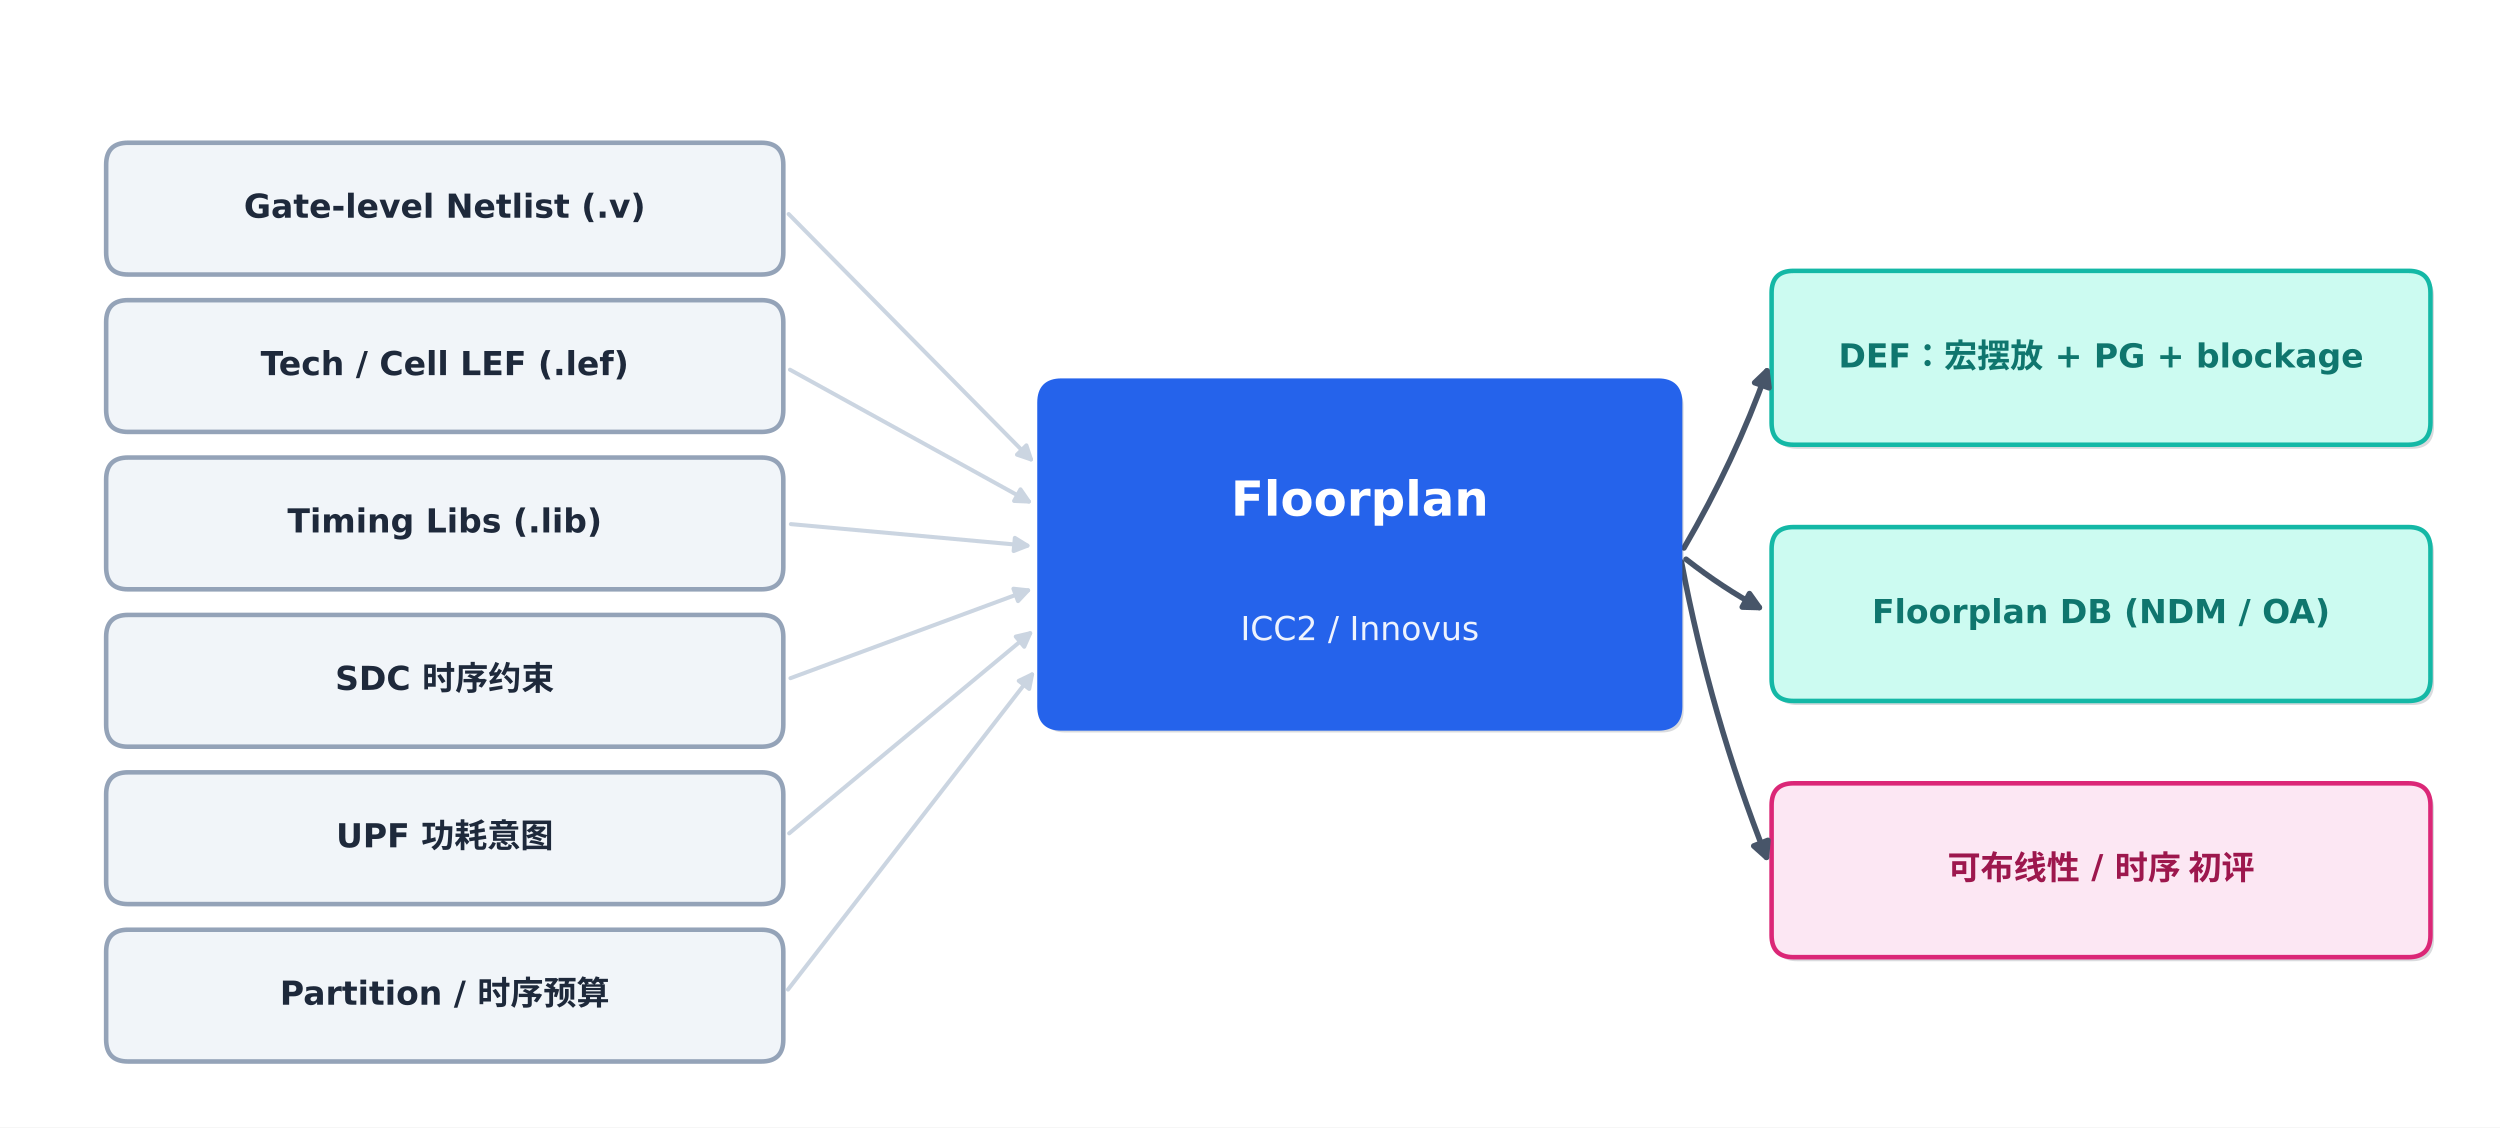
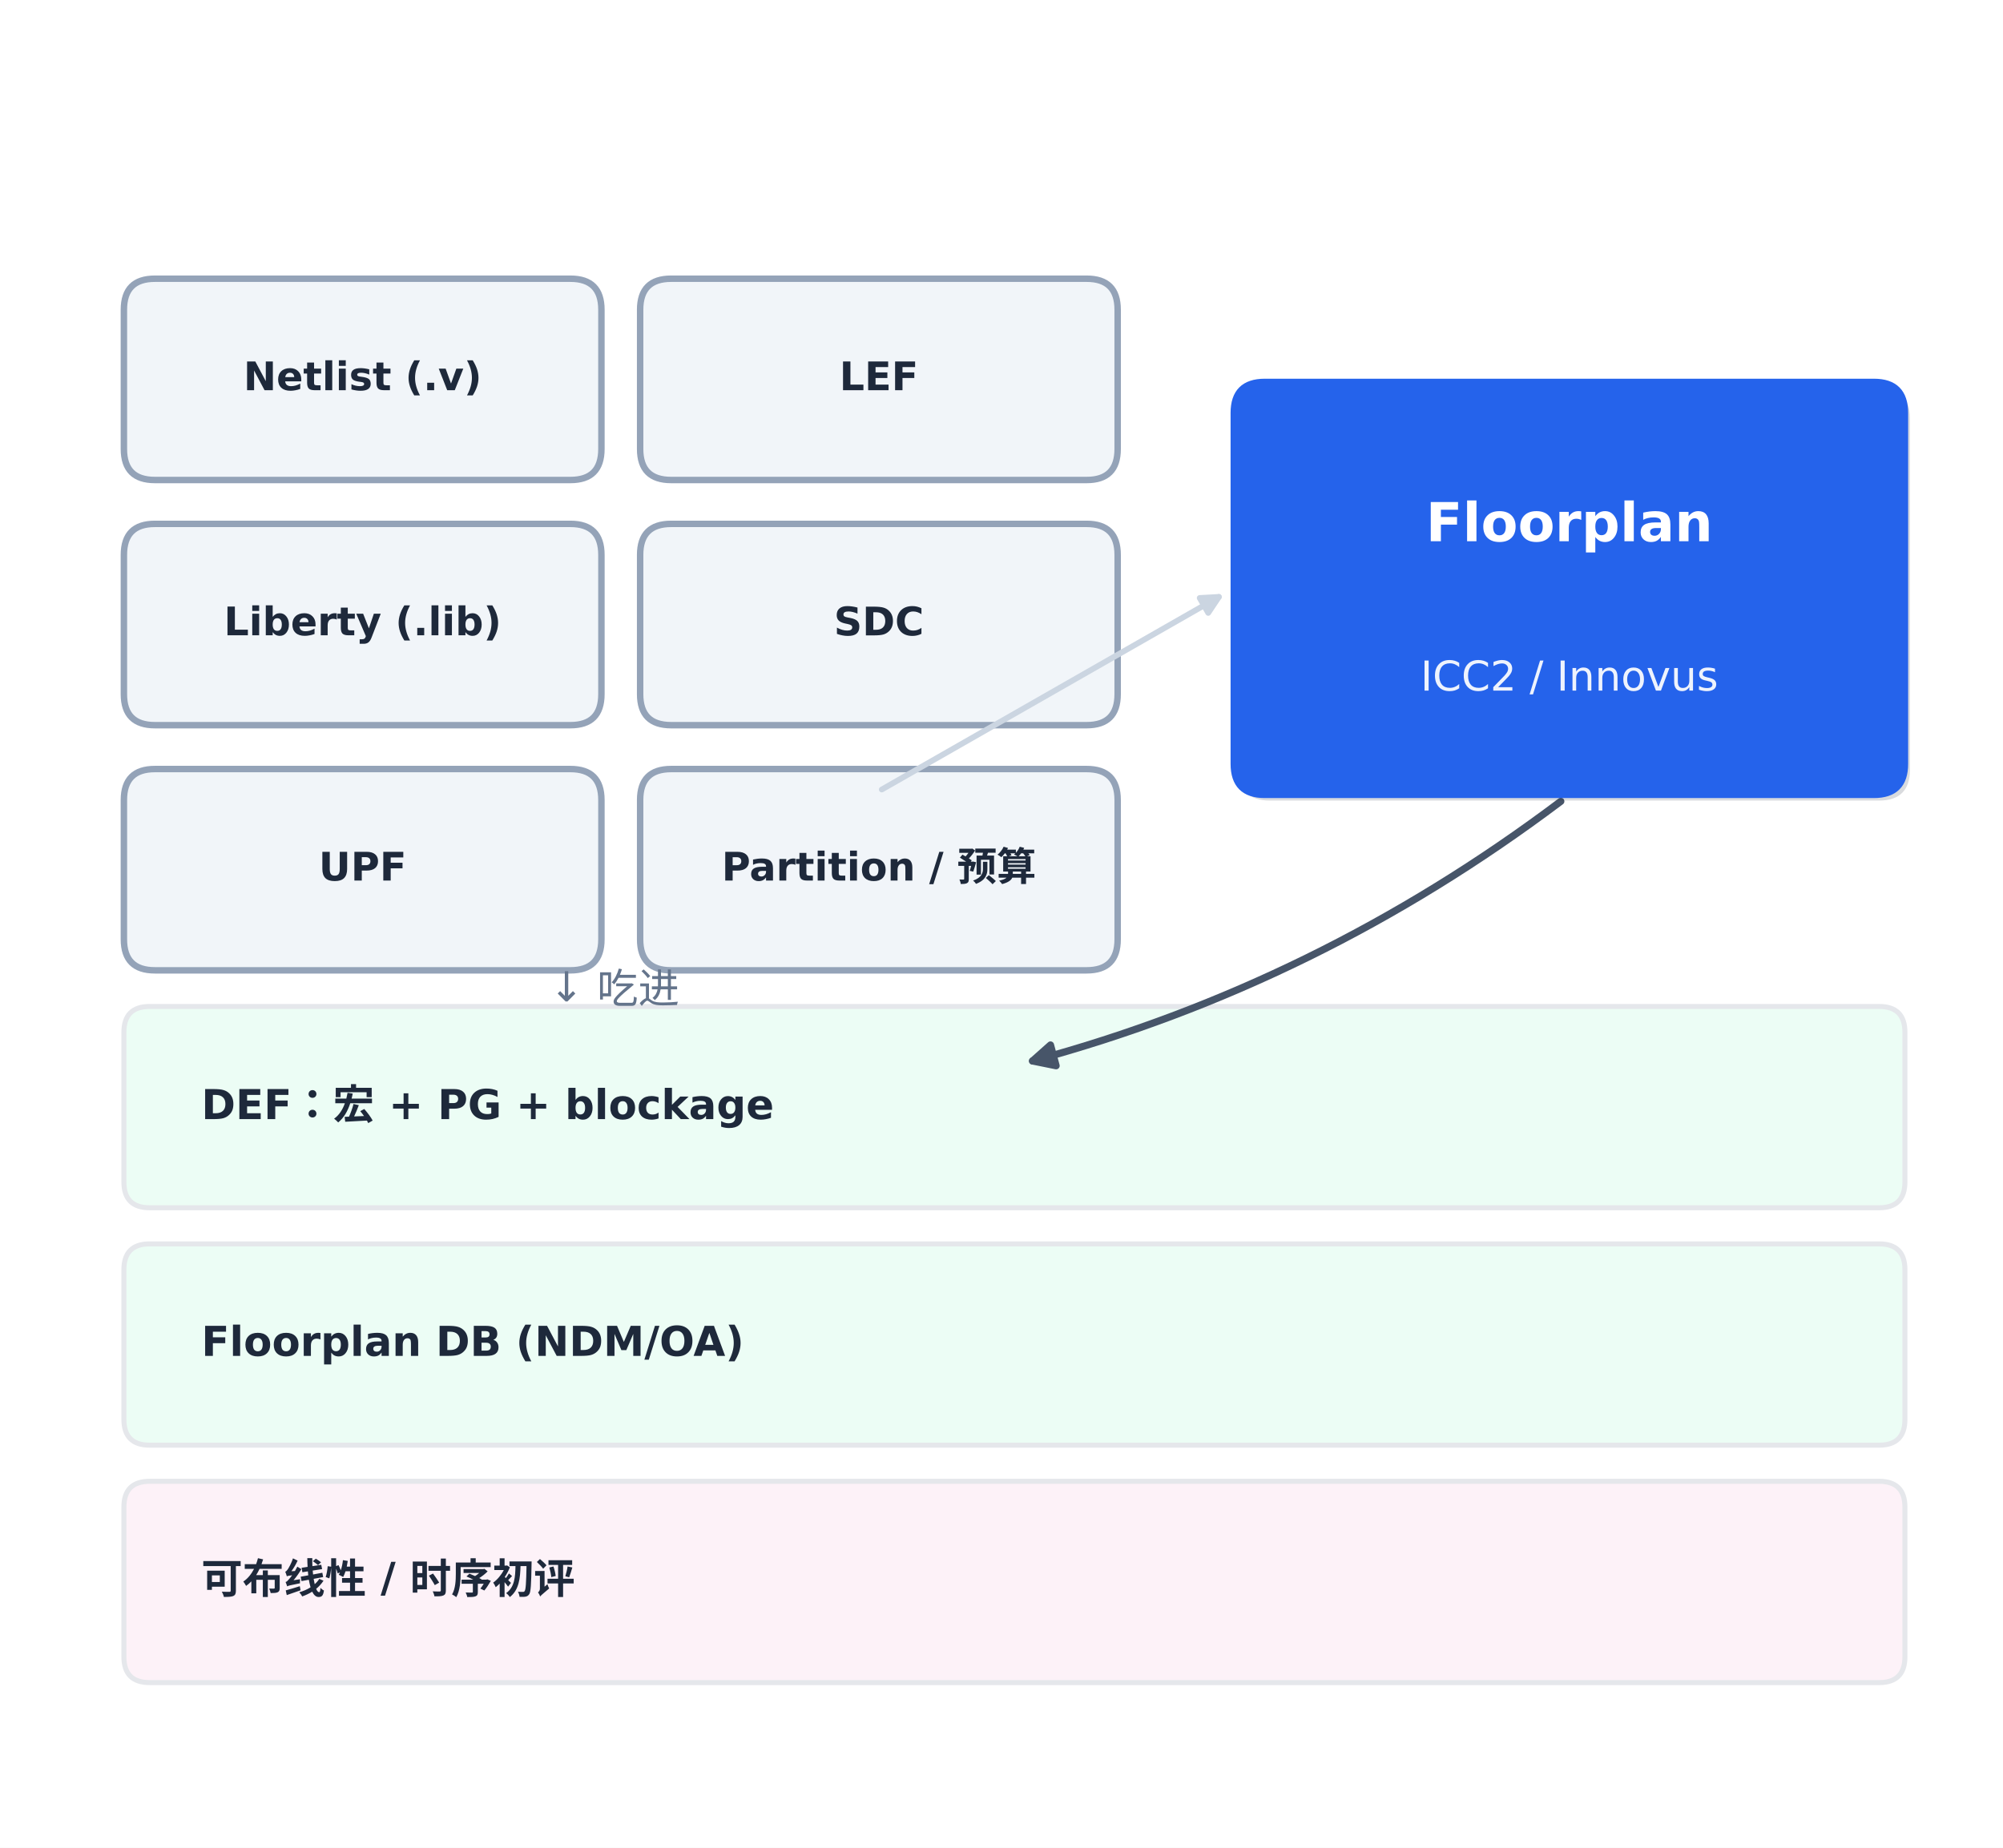
- <svg xmlns="http://www.w3.org/2000/svg" width="983.52pt" height="443.52pt" viewBox="0 0 983.52 443.52" version="1.1">
+ <svg xmlns="http://www.w3.org/2000/svg" width="558.72pt" height="515.52pt" viewBox="0 0 558.72 515.52" version="1.1">
  <defs>
    <style type="text/css">*{stroke-linejoin: round; stroke-linecap: butt}</style>
  </defs>
  <g id="figure_1">
    <g id="patch_1">
-       <path d="M 0 443.52  L 983.52 443.52  L 983.52 0  L 0 0  z " style="fill: #ffffff" />
+       <path d="M 0 515.52  L 558.72 515.52  L 558.72 0  L 0 0  z " style="fill: #ffffff" />
    </g>
    <g id="axes_1">
      <g id="patch_2">
-         <path d="M 5.76 437.76  L 977.76 437.76  L 977.76 5.76  L 5.76 5.76  z " clip-path="url(#p78cedf0588)" style="fill: #ffffff" />
+         <path d="M 5.76 509.76  L 552.96 509.76  L 552.96 5.76  L 5.76 5.76  z " clip-path="url(#pc56a93b285)" style="fill: #ffffff" />
      </g>
      <g id="patch_3">
-         <path d="M 50.4 108  L 299.52 108  Q 308.16 108 308.16 99.36  L 308.16 64.8  Q 308.16 56.16 299.52 56.16  L 50.4 56.16  Q 41.76 56.16 41.76 64.8  L 41.76 99.36  Q 41.76 108 50.4 108  z " clip-path="url(#p78cedf0588)" style="fill: #f1f5f9; stroke: #94a3b8; stroke-width: 1.8; stroke-linejoin: miter" />
+         <path d="M 41.76 336.96  L 524.16 336.96  Q 531.36 336.96 531.36 329.76  L 531.36 288  Q 531.36 280.8 524.16 280.8  L 41.76 280.8  Q 34.56 280.8 34.56 288  L 34.56 329.76  Q 34.56 336.96 41.76 336.96  z " clip-path="url(#pc56a93b285)" style="fill: #ecfdf5; stroke: #e5e7eb; stroke-width: 1.4; stroke-linejoin: miter" />
      </g>
      <g id="patch_4">
-         <path d="M 50.4 169.92  L 299.52 169.92  Q 308.16 169.92 308.16 161.28  L 308.16 126.72  Q 308.16 118.08 299.52 118.08  L 50.4 118.08  Q 41.76 118.08 41.76 126.72  L 41.76 161.28  Q 41.76 169.92 50.4 169.92  z " clip-path="url(#p78cedf0588)" style="fill: #f1f5f9; stroke: #94a3b8; stroke-width: 1.8; stroke-linejoin: miter" />
+         <path d="M 41.76 403.2  L 524.16 403.2  Q 531.36 403.2 531.36 396  L 531.36 354.24  Q 531.36 347.04 524.16 347.04  L 41.76 347.04  Q 34.56 347.04 34.56 354.24  L 34.56 396  Q 34.56 403.2 41.76 403.2  z " clip-path="url(#pc56a93b285)" style="fill: #ecfdf5; stroke: #e5e7eb; stroke-width: 1.4; stroke-linejoin: miter" />
      </g>
      <g id="patch_5">
-         <path d="M 50.4 231.84  L 299.52 231.84  Q 308.16 231.84 308.16 223.2  L 308.16 188.64  Q 308.16 180 299.52 180  L 50.4 180  Q 41.76 180 41.76 188.64  L 41.76 223.2  Q 41.76 231.84 50.4 231.84  z " clip-path="url(#p78cedf0588)" style="fill: #f1f5f9; stroke: #94a3b8; stroke-width: 1.8; stroke-linejoin: miter" />
+         <path d="M 41.76 469.44  L 524.16 469.44  Q 531.36 469.44 531.36 462.24  L 531.36 420.48  Q 531.36 413.28 524.16 413.28  L 41.76 413.28  Q 34.56 413.28 34.56 420.48  L 34.56 462.24  Q 34.56 469.44 41.76 469.44  z " clip-path="url(#pc56a93b285)" style="fill: #fdf2f8; stroke: #e5e7eb; stroke-width: 1.4; stroke-linejoin: miter" />
      </g>
      <g id="patch_6">
-         <path d="M 50.4 293.76  L 299.52 293.76  Q 308.16 293.76 308.16 285.12  L 308.16 250.56  Q 308.16 241.92 299.52 241.92  L 50.4 241.92  Q 41.76 241.92 41.76 250.56  L 41.76 285.12  Q 41.76 293.76 50.4 293.76  z " clip-path="url(#p78cedf0588)" style="fill: #f1f5f9; stroke: #94a3b8; stroke-width: 1.8; stroke-linejoin: miter" />
+         <path d="M 43.2 133.92  L 159.12 133.92  Q 167.76 133.92 167.76 125.28  L 167.76 86.4  Q 167.76 77.76 159.12 77.76  L 43.2 77.76  Q 34.56 77.76 34.56 86.4  L 34.56 125.28  Q 34.56 133.92 43.2 133.92  z " clip-path="url(#pc56a93b285)" style="fill: #f1f5f9; stroke: #94a3b8; stroke-width: 1.8; stroke-linejoin: miter" />
      </g>
      <g id="patch_7">
-         <path d="M 50.4 355.68  L 299.52 355.68  Q 308.16 355.68 308.16 347.04  L 308.16 312.48  Q 308.16 303.84 299.52 303.84  L 50.4 303.84  Q 41.76 303.84 41.76 312.48  L 41.76 347.04  Q 41.76 355.68 50.4 355.68  z " clip-path="url(#p78cedf0588)" style="fill: #f1f5f9; stroke: #94a3b8; stroke-width: 1.8; stroke-linejoin: miter" />
+         <path d="M 187.2 133.92  L 303.12 133.92  Q 311.76 133.92 311.76 125.28  L 311.76 86.4  Q 311.76 77.76 303.12 77.76  L 187.2 77.76  Q 178.56 77.76 178.56 86.4  L 178.56 125.28  Q 178.56 133.92 187.2 133.92  z " clip-path="url(#pc56a93b285)" style="fill: #f1f5f9; stroke: #94a3b8; stroke-width: 1.8; stroke-linejoin: miter" />
      </g>
      <g id="patch_8">
-         <path d="M 50.4 417.6  L 299.52 417.6  Q 308.16 417.6 308.16 408.96  L 308.16 374.4  Q 308.16 365.76 299.52 365.76  L 50.4 365.76  Q 41.76 365.76 41.76 374.4  L 41.76 408.96  Q 41.76 417.6 50.4 417.6  z " clip-path="url(#p78cedf0588)" style="fill: #f1f5f9; stroke: #94a3b8; stroke-width: 1.8; stroke-linejoin: miter" />
+         <path d="M 43.2 202.32  L 159.12 202.32  Q 167.76 202.32 167.76 193.68  L 167.76 154.8  Q 167.76 146.16 159.12 146.16  L 43.2 146.16  Q 34.56 146.16 34.56 154.8  L 34.56 193.68  Q 34.56 202.32 43.2 202.32  z " clip-path="url(#pc56a93b285)" style="fill: #f1f5f9; stroke: #94a3b8; stroke-width: 1.8; stroke-linejoin: miter" />
      </g>
      <g id="patch_9">
-         <path d="M 707 176.56  L 948.92 176.56  Q 957.56 176.56 957.56 167.92  L 957.56 116.8  Q 957.56 108.16 948.92 108.16  L 707 108.16  Q 698.36 108.16 698.36 116.8  L 698.36 167.92  Q 698.36 176.56 707 176.56  z " clip-path="url(#p78cedf0588)" style="fill: #0f172a; opacity: 0.16" />
-         <path d="M 705.6 174.96  L 947.52 174.96  Q 956.16 174.96 956.16 166.32  L 956.16 115.2  Q 956.16 106.56 947.52 106.56  L 705.6 106.56  Q 696.96 106.56 696.96 115.2  L 696.96 166.32  Q 696.96 174.96 705.6 174.96  z " clip-path="url(#p78cedf0588)" style="fill: #ccfbf1; stroke: #14b8a6; stroke-width: 1.8; stroke-linejoin: miter" />
+         <path d="M 187.2 202.32  L 303.12 202.32  Q 311.76 202.32 311.76 193.68  L 311.76 154.8  Q 311.76 146.16 303.12 146.16  L 187.2 146.16  Q 178.56 146.16 178.56 154.8  L 178.56 193.68  Q 178.56 202.32 187.2 202.32  z " clip-path="url(#pc56a93b285)" style="fill: #f1f5f9; stroke: #94a3b8; stroke-width: 1.8; stroke-linejoin: miter" />
      </g>
      <g id="patch_10">
-         <path d="M 662.482 215.572  Q 682.57 181.137 695.136 145.904  " clip-path="url(#p78cedf0588)" style="fill: none; stroke: #475569; stroke-width: 2.2; stroke-linecap: round" />
-         <path d="M 690.295 150.547  L 695.136 145.904  L 695.946 152.563  z " clip-path="url(#p78cedf0588)" style="fill: #475569; stroke: #475569; stroke-width: 2.2; stroke-linecap: round" />
+         <path d="M 43.2 270.72  L 159.12 270.72  Q 167.76 270.72 167.76 262.08  L 167.76 223.2  Q 167.76 214.56 159.12 214.56  L 43.2 214.56  Q 34.56 214.56 34.56 223.2  L 34.56 262.08  Q 34.56 270.72 43.2 270.72  z " clip-path="url(#pc56a93b285)" style="fill: #f1f5f9; stroke: #94a3b8; stroke-width: 1.8; stroke-linejoin: miter" />
      </g>
      <g id="patch_11">
-         <path d="M 707 277.36  L 948.92 277.36  Q 957.56 277.36 957.56 268.72  L 957.56 217.6  Q 957.56 208.96 948.92 208.96  L 707 208.96  Q 698.36 208.96 698.36 217.6  L 698.36 268.72  Q 698.36 277.36 707 277.36  z " clip-path="url(#p78cedf0588)" style="fill: #0f172a; opacity: 0.16" />
-         <path d="M 705.6 275.76  L 947.52 275.76  Q 956.16 275.76 956.16 267.12  L 956.16 216  Q 956.16 207.36 947.52 207.36  L 705.6 207.36  Q 696.96 207.36 696.96 216  L 696.96 267.12  Q 696.96 275.76 705.6 275.76  z " clip-path="url(#p78cedf0588)" style="fill: #ccfbf1; stroke: #14b8a6; stroke-width: 1.8; stroke-linejoin: miter" />
+         <path d="M 187.2 270.72  L 303.12 270.72  Q 311.76 270.72 311.76 262.08  L 311.76 223.2  Q 311.76 214.56 303.12 214.56  L 187.2 214.56  Q 178.56 214.56 178.56 223.2  L 178.56 262.08  Q 178.56 270.72 187.2 270.72  z " clip-path="url(#pc56a93b285)" style="fill: #f1f5f9; stroke: #94a3b8; stroke-width: 1.8; stroke-linejoin: miter" />
+       </g>
+       <g id="text_1">
+         <text style="font-size: 11.5px; font-family: 'Microsoft YaHei', 'Microsoft YaHei UI', 'SimHei', 'Segoe UI', 'DejaVu Sans', sans-serif; text-anchor: middle; fill: #64748b" x="171.36" y="279.36" transform="rotate(-0 171.36 279.36)">↓ 吃进</text>
+       </g>
+       <g id="text_2">
+         <text style="font-weight: 700; font-size: 11.5px; font-family: 'Microsoft YaHei', 'Microsoft YaHei UI', 'SimHei', 'Segoe UI', 'DejaVu Sans', sans-serif; text-anchor: start; fill: #1e293b" x="56.16" y="312.232" transform="rotate(-0 56.16 312.2321)">DEF：宏 + PG + blockage</text>
+       </g>
+       <g id="text_3">
+         <text style="font-weight: 700; font-size: 11.5px; font-family: 'Microsoft YaHei', 'Microsoft YaHei UI', 'SimHei', 'Segoe UI', 'DejaVu Sans', sans-serif; text-anchor: start; fill: #1e293b" x="56.16" y="378.287" transform="rotate(-0 56.16 378.287)">Floorplan DB (NDM/OA)</text>
+       </g>
+       <g id="text_4">
+         <text style="font-weight: 700; font-size: 11.5px; font-family: 'Microsoft YaHei', 'Microsoft YaHei UI', 'SimHei', 'Segoe UI', 'DejaVu Sans', sans-serif; text-anchor: start; fill: #1e293b" x="56.16" y="444.527" transform="rotate(-0 56.16 444.527)">可布线性 / 时序初评</text>
      </g>
      <g id="patch_12">
-         <path d="M 663.311 220.02  Q 677.94 231.426 692.132 239.005  " clip-path="url(#p78cedf0588)" style="fill: none; stroke: #475569; stroke-width: 2.2; stroke-linecap: round" />
-         <path d="M 688.253 233.532  L 692.132 239.005  L 685.426 238.825  z " clip-path="url(#p78cedf0588)" style="fill: #475569; stroke: #475569; stroke-width: 2.2; stroke-linecap: round" />
+         <path d="M 245.966 220.271  Q 293.761 192.96 340.003 166.536  " clip-path="url(#pc56a93b285)" style="fill: none; stroke: #cbd5e1; stroke-width: 1.6; stroke-linecap: round" />
+         <path d="M 334.644 166.833  L 340.003 166.536  L 337.026 171.001  z " clip-path="url(#pc56a93b285)" style="fill: #cbd5e1; stroke: #cbd5e1; stroke-width: 1.6; stroke-linecap: round" />
      </g>
      <g id="patch_13">
-         <path d="M 707 378.16  L 948.92 378.16  Q 957.56 378.16 957.56 369.52  L 957.56 318.4  Q 957.56 309.76 948.92 309.76  L 707 309.76  Q 698.36 309.76 698.36 318.4  L 698.36 369.52  Q 698.36 378.16 707 378.16  z " clip-path="url(#p78cedf0588)" style="fill: #0f172a; opacity: 0.16" />
-         <path d="M 705.6 376.56  L 947.52 376.56  Q 956.16 376.56 956.16 367.92  L 956.16 316.8  Q 956.16 308.16 947.52 308.16  L 705.6 308.16  Q 696.96 308.16 696.96 316.8  L 696.96 367.92  Q 696.96 376.56 705.6 376.56  z " clip-path="url(#p78cedf0588)" style="fill: #fce7f3; stroke: #db2777; stroke-width: 1.8; stroke-linejoin: miter" />
+         <path d="M 435.371 223.57  Q 367.667 274.52 288.017 296.006  " clip-path="url(#pc56a93b285)" style="fill: none; stroke: #475569; stroke-width: 2; stroke-linecap: round" />
+         <path d="M 294.591 297.34  L 288.017 296.006  L 293.029 291.547  z " clip-path="url(#pc56a93b285)" style="fill: #475569; stroke: #475569; stroke-width: 2; stroke-linecap: round" />
      </g>
      <g id="patch_14">
-         <path d="M 661.511 221.11  Q 673.03 281.979 694.942 337.285  " clip-path="url(#p78cedf0588)" style="fill: none; stroke: #475569; stroke-width: 2.2; stroke-linecap: round" />
-         <path d="M 695.521 330.602  L 694.942 337.285  L 689.943 332.812  z " clip-path="url(#p78cedf0588)" style="fill: #475569; stroke: #475569; stroke-width: 2.2; stroke-linecap: round" />
-       </g>
-       <g id="patch_15">
-         <path d="M 310.267 84.214  Q 358.561 133.111 405.598 180.736  " clip-path="url(#p78cedf0588)" style="fill: none; stroke: #cbd5e1; stroke-width: 1.6; stroke-linecap: round" />
-         <path d="M 403.793 175.209  L 405.598 180.736  L 400.094 178.863  z " clip-path="url(#p78cedf0588)" style="fill: #cbd5e1; stroke: #cbd5e1; stroke-width: 1.6; stroke-linecap: round" />
-       </g>
-       <g id="patch_16">
-         <path d="M 310.784 145.448  Q 358.558 171.809 404.766 197.306  " clip-path="url(#p78cedf0588)" style="fill: none; stroke: #cbd5e1; stroke-width: 1.6; stroke-linecap: round" />
-         <path d="M 401.469 192.517  L 404.766 197.306  L 398.957 197.07  z " clip-path="url(#p78cedf0588)" style="fill: #cbd5e1; stroke: #cbd5e1; stroke-width: 1.6; stroke-linecap: round" />
-       </g>
-       <g id="patch_17">
-         <path d="M 311.147 206.192  Q 358.559 210.51 404.191 214.666  " clip-path="url(#p78cedf0588)" style="fill: none; stroke: #cbd5e1; stroke-width: 1.6; stroke-linecap: round" />
-         <path d="M 399.248 211.605  L 404.191 214.666  L 398.776 216.783  z " clip-path="url(#p78cedf0588)" style="fill: #cbd5e1; stroke: #cbd5e1; stroke-width: 1.6; stroke-linecap: round" />
-       </g>
-       <g id="patch_18">
-         <path d="M 310.975 266.8  Q 358.56 249.21 404.468 232.24  " clip-path="url(#p78cedf0588)" style="fill: none; stroke: #cbd5e1; stroke-width: 1.6; stroke-linecap: round" />
-         <path d="M 398.689 231.605  L 404.468 232.24  L 400.492 236.482  z " clip-path="url(#p78cedf0588)" style="fill: #cbd5e1; stroke: #cbd5e1; stroke-width: 1.6; stroke-linecap: round" />
-       </g>
-       <g id="patch_19">
-         <path d="M 310.47 327.842  Q 358.562 287.908 405.278 249.117  " clip-path="url(#p78cedf0588)" style="fill: none; stroke: #cbd5e1; stroke-width: 1.6; stroke-linecap: round" />
-         <path d="M 399.617 250.439  L 405.278 249.117  L 402.939 254.439  z " clip-path="url(#p78cedf0588)" style="fill: #cbd5e1; stroke: #cbd5e1; stroke-width: 1.6; stroke-linecap: round" />
-       </g>
-       <g id="patch_20">
-         <path d="M 309.998 389.307  Q 358.559 326.611 406.025 265.329  " clip-path="url(#p78cedf0588)" style="fill: none; stroke: #cbd5e1; stroke-width: 1.6; stroke-linecap: round" />
-         <path d="M 400.786 267.848  L 406.025 265.329  L 404.897 271.032  z " clip-path="url(#p78cedf0588)" style="fill: #cbd5e1; stroke: #cbd5e1; stroke-width: 1.6; stroke-linecap: round" />
-       </g>
-       <g id="patch_21">
-         <path d="M 419 288.16  L 653.72 288.16  Q 662.36 288.16 662.36 279.52  L 662.36 160  Q 662.36 151.36 653.72 151.36  L 419 151.36  Q 410.36 151.36 410.36 160  L 410.36 279.52  Q 410.36 288.16 419 288.16  z " clip-path="url(#p78cedf0588)" style="fill: #0f172a; opacity: 0.16" />
-         <path d="M 417.6 286.56  L 652.32 286.56  Q 660.96 286.56 660.96 277.92  L 660.96 158.4  Q 660.96 149.76 652.32 149.76  L 417.6 149.76  Q 408.96 149.76 408.96 158.4  L 408.96 277.92  Q 408.96 286.56 417.6 286.56  z " clip-path="url(#p78cedf0588)" style="fill: #2563eb; stroke: #2563eb; stroke-width: 1.8; stroke-linejoin: miter" />
-       </g>
-       <g id="text_1">
-         <text style="font-weight: 700; font-size: 13px; font-family: 'Microsoft YaHei', 'Microsoft YaHei UI', 'SimHei', 'Segoe UI', 'DejaVu Sans', sans-serif; text-anchor: middle; fill: #1e293b" x="174.96" y="85.66" transform="rotate(-0 174.96 85.66008)">Gate-level Netlist (.v)</text>
-       </g>
-       <g id="text_2">
-         <text style="font-weight: 700; font-size: 13px; font-family: 'Microsoft YaHei', 'Microsoft YaHei UI', 'SimHei', 'Segoe UI', 'DejaVu Sans', sans-serif; text-anchor: middle; fill: #1e293b" x="174.96" y="147.58" transform="rotate(-0 174.96 147.5801)">Tech / Cell LEF (.lef)</text>
-       </g>
-       <g id="text_3">
-         <text style="font-weight: 700; font-size: 13px; font-family: 'Microsoft YaHei', 'Microsoft YaHei UI', 'SimHei', 'Segoe UI', 'DejaVu Sans', sans-serif; text-anchor: middle; fill: #1e293b" x="174.96" y="209.469" transform="rotate(-0 174.96 209.4686)">Timing Libs (.lib)</text>
-       </g>
-       <g id="text_4">
-         <text style="font-weight: 700; font-size: 13px; font-family: 'Microsoft YaHei', 'Microsoft YaHei UI', 'SimHei', 'Segoe UI', 'DejaVu Sans', sans-serif; text-anchor: middle; fill: #1e293b" x="174.96" y="271.42" transform="rotate(-0 174.96 271.4201)">SDC 时序约束</text>
+         <path d="M 354.2 223.36  L 524.12 223.36  Q 532.76 223.36 532.76 214.72  L 532.76 116.8  Q 532.76 108.16 524.12 108.16  L 354.2 108.16  Q 345.56 108.16 345.56 116.8  L 345.56 214.72  Q 345.56 223.36 354.2 223.36  z " clip-path="url(#pc56a93b285)" style="fill: #0f172a; opacity: 0.16" />
+         <path d="M 352.8 221.76  L 522.72 221.76  Q 531.36 221.76 531.36 213.12  L 531.36 115.2  Q 531.36 106.56 522.72 106.56  L 352.8 106.56  Q 344.16 106.56 344.16 115.2  L 344.16 213.12  Q 344.16 221.76 352.8 221.76  z " clip-path="url(#pc56a93b285)" style="fill: #2563eb; stroke: #2563eb; stroke-width: 1.8; stroke-linejoin: miter" />
      </g>
      <g id="text_5">
-         <text style="font-weight: 700; font-size: 13px; font-family: 'Microsoft YaHei', 'Microsoft YaHei UI', 'SimHei', 'Segoe UI', 'DejaVu Sans', sans-serif; text-anchor: middle; fill: #1e293b" x="174.96" y="333.34" transform="rotate(-0 174.96 333.3401)">UPF 功耗意图</text>
+         <text style="font-weight: 700; font-size: 11px; font-family: 'Microsoft YaHei', 'Microsoft YaHei UI', 'SimHei', 'Segoe UI', 'DejaVu Sans', sans-serif; text-anchor: middle; fill: #1e293b" x="101.16" y="108.869" transform="rotate(-0 101.16 108.8693)">Netlist (.v)</text>
      </g>
      <g id="text_6">
-         <text style="font-weight: 700; font-size: 13px; font-family: 'Microsoft YaHei', 'Microsoft YaHei UI', 'SimHei', 'Segoe UI', 'DejaVu Sans', sans-serif; text-anchor: middle; fill: #1e293b" x="174.96" y="395.26" transform="rotate(-0 174.96 395.2601)">Partition / 时序预算</text>
+         <text style="font-weight: 700; font-size: 11px; font-family: 'Microsoft YaHei', 'Microsoft YaHei UI', 'SimHei', 'Segoe UI', 'DejaVu Sans', sans-serif; text-anchor: middle; fill: #1e293b" x="245.16" y="108.869" transform="rotate(-0 245.16 108.8693)">LEF</text>
      </g>
      <g id="text_7">
-         <text style="font-weight: 700; font-size: 13px; font-family: 'Microsoft YaHei', 'Microsoft YaHei UI', 'SimHei', 'Segoe UI', 'DejaVu Sans', sans-serif; text-anchor: middle; fill: #0f766e" x="826.56" y="144.555" transform="rotate(-0 826.56 144.5554)">DEF：宏摆放 + PG + blockage</text>
+         <text style="font-weight: 700; font-size: 11px; font-family: 'Microsoft YaHei', 'Microsoft YaHei UI', 'SimHei', 'Segoe UI', 'DejaVu Sans', sans-serif; text-anchor: middle; fill: #1e293b" x="101.16" y="177.243" transform="rotate(-0 101.16 177.2427)">Liberty (.lib)</text>
      </g>
      <g id="text_8">
-         <text style="font-weight: 700; font-size: 13px; font-family: 'Microsoft YaHei', 'Microsoft YaHei UI', 'SimHei', 'Segoe UI', 'DejaVu Sans', sans-serif; text-anchor: middle; fill: #0f766e" x="826.56" y="245.14" transform="rotate(-0 826.56 245.1401)">Floorplan DB (NDM / OA)</text>
+         <text style="font-weight: 700; font-size: 11px; font-family: 'Microsoft YaHei', 'Microsoft YaHei UI', 'SimHei', 'Segoe UI', 'DejaVu Sans', sans-serif; text-anchor: middle; fill: #1e293b" x="245.16" y="177.269" transform="rotate(-0 245.16 177.2693)">SDC</text>
      </g>
      <g id="text_9">
-         <text style="font-weight: 700; font-size: 13px; font-family: 'Microsoft YaHei', 'Microsoft YaHei UI', 'SimHei', 'Segoe UI', 'DejaVu Sans', sans-serif; text-anchor: middle; fill: #9d174d" x="826.56" y="345.94" transform="rotate(-0 826.56 345.9401)">可布线性 / 时序 初评</text>
+         <text style="font-weight: 700; font-size: 11px; font-family: 'Microsoft YaHei', 'Microsoft YaHei UI', 'SimHei', 'Segoe UI', 'DejaVu Sans', sans-serif; text-anchor: middle; fill: #1e293b" x="101.16" y="245.669" transform="rotate(-0 101.16 245.6693)">UPF</text>
      </g>
      <g id="text_10">
-         <text style="font-weight: 700; font-size: 19px; font-family: 'Microsoft YaHei', 'Microsoft YaHei UI', 'SimHei', 'Segoe UI', 'DejaVu Sans', sans-serif; text-anchor: middle; fill: #ffffff" x="534.96" y="202.872" transform="rotate(-0 534.96 202.8724)">Floorplan</text>
+         <text style="font-weight: 700; font-size: 11px; font-family: 'Microsoft YaHei', 'Microsoft YaHei UI', 'SimHei', 'Segoe UI', 'DejaVu Sans', sans-serif; text-anchor: middle; fill: #1e293b" x="245.16" y="245.669" transform="rotate(-0 245.16 245.6693)">Partition / 预算</text>
      </g>
      <g id="text_11">
-         <text style="font-size: 13px; font-family: 'Microsoft YaHei', 'Microsoft YaHei UI', 'SimHei', 'Segoe UI', 'DejaVu Sans', sans-serif; text-anchor: middle; fill: #ffffff; opacity: 0.92" x="534.96" y="251.836" transform="rotate(-0 534.96 251.8361)">ICC2 / Innovus</text>
+         <text style="font-weight: 700; font-size: 15px; font-family: 'Microsoft YaHei', 'Microsoft YaHei UI', 'SimHei', 'Segoe UI', 'DejaVu Sans', sans-serif; text-anchor: middle; fill: #ffffff" x="437.76" y="151.011" transform="rotate(-0 437.76 151.0109)">Floorplan</text>
+       </g>
+       <g id="text_12">
+         <text style="font-size: 11.5px; font-family: 'Microsoft YaHei', 'Microsoft YaHei UI', 'SimHei', 'Segoe UI', 'DejaVu Sans', sans-serif; text-anchor: middle; fill: #ffffff; opacity: 0.92" x="437.76" y="192.671" transform="rotate(-0 437.76 192.671)">ICC2 / Innovus</text>
      </g>
    </g>
  </g>
  <defs>
-     <clipPath id="p78cedf0588">
-       <rect x="5.76" y="5.76" width="972" height="432" />
+     <clipPath id="pc56a93b285">
+       <rect x="5.76" y="5.76" width="547.2" height="504" />
    </clipPath>
  </defs>
</svg>
